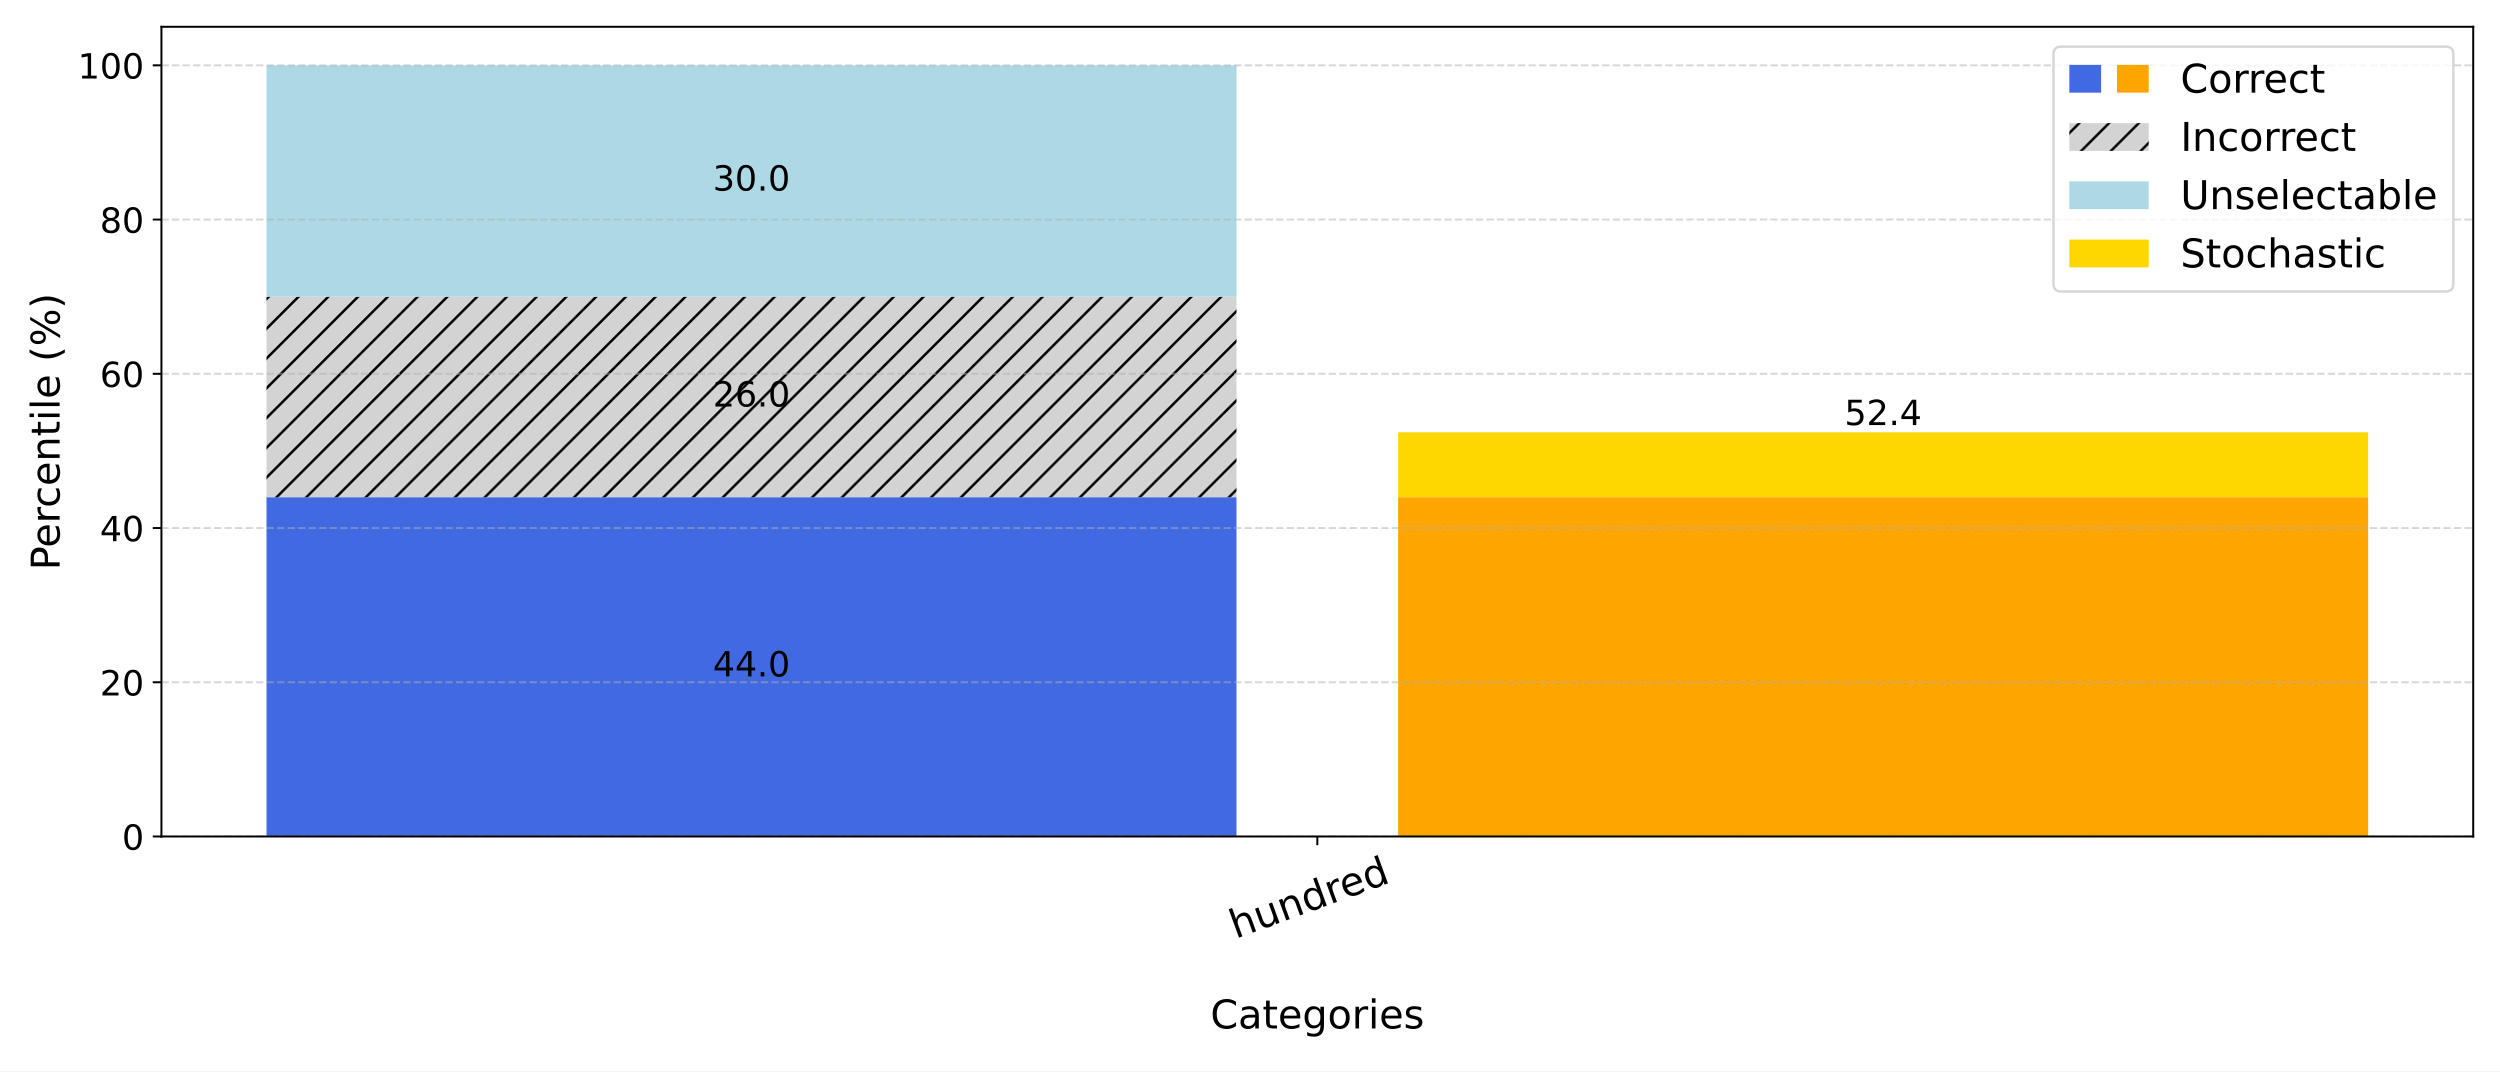
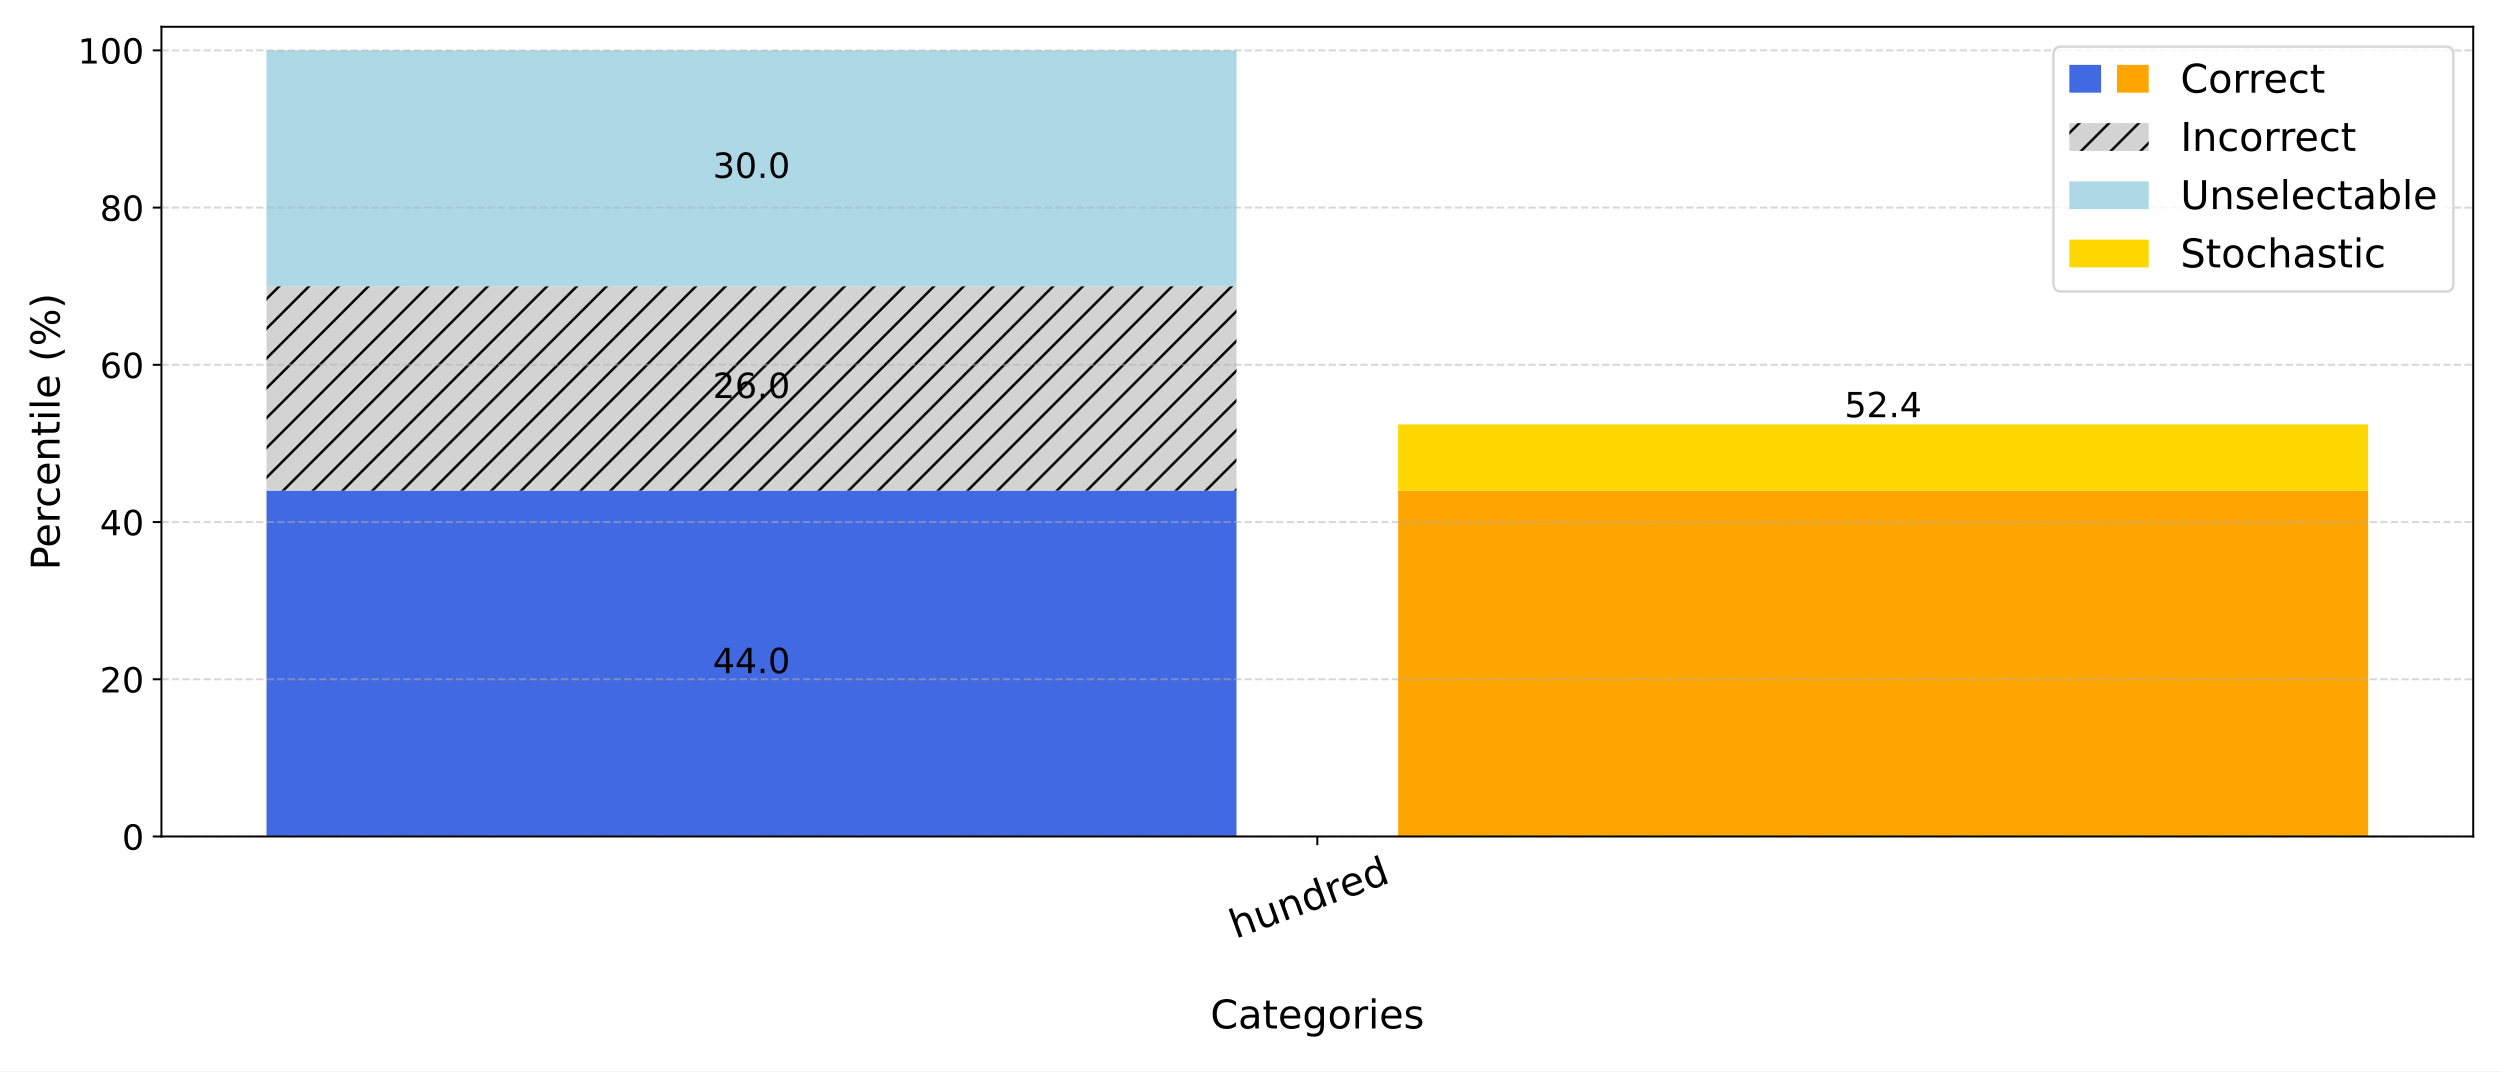
<svg xmlns="http://www.w3.org/2000/svg" xmlns:xlink="http://www.w3.org/1999/xlink" width="1008pt" height="432pt" viewBox="0 0 1008 432" version="1.1">
  <defs>
    <style type="text/css">*{stroke-linejoin: round; stroke-linecap: butt}</style>
  </defs>
  <g id="figure_1">
    <g id="patch_1">
      <path d="M 0 432  L 1008 432  L 1008 0  L 0 0  z " style="fill: #ffffff" />
    </g>
    <g id="axes_1">
      <g id="patch_2">
        <path d="M 65.09 337.272  L 997.2 337.272  L 997.2 10.8  L 65.09 10.8  z " style="fill: #ffffff" />
      </g>
      <g id="patch_3">
-         <path d="M 107.459 337.272  L 498.554 337.272  L 498.554 200.465  L 107.459 200.465  z " clip-path="url(#p42f9a51b74)" style="fill: #4169e1" />
+         <path d="M 107.459 337.272  L 498.554 337.272  L 498.554 197.808  L 107.459 197.808  z " clip-path="url(#pbe80ad0810)" style="fill: #4169e1" />
      </g>
      <g id="patch_4">
-         <path d="M 107.459 200.465  L 498.554 200.465  L 498.554 119.624  L 107.459 119.624  z " clip-path="url(#p42f9a51b74)" style="fill: url(#hd2a2ea95a7)" />
+         <path d="M 107.459 197.808  L 498.554 197.808  L 498.554 115.398  L 107.459 115.398  z " clip-path="url(#pbe80ad0810)" style="fill: url(#h409135b1dc)" />
      </g>
      <g id="patch_5">
-         <path d="M 107.459 119.624  L 498.554 119.624  L 498.554 26.346  L 107.459 26.346  z " clip-path="url(#p42f9a51b74)" style="fill: #add8e6" />
+         <path d="M 107.459 115.398  L 498.554 115.398  L 498.554 20.309  L 107.459 20.309  z " clip-path="url(#pbe80ad0810)" style="fill: #add8e6" />
      </g>
      <g id="patch_6">
-         <path d="M 563.736 337.272  L 954.831 337.272  L 954.831 200.465  L 563.736 200.465  z " clip-path="url(#p42f9a51b74)" style="fill: #ffa500" />
+         <path d="M 563.736 337.272  L 954.831 337.272  L 954.831 197.808  L 563.736 197.808  z " clip-path="url(#pbe80ad0810)" style="fill: #ffa500" />
      </g>
      <g id="patch_7">
-         <path d="M 563.736 200.465  L 954.831 200.465  L 954.831 174.295  L 563.736 174.295  z " clip-path="url(#p42f9a51b74)" style="fill: #ffd700" />
+         <path d="M 563.736 197.808  L 954.831 197.808  L 954.831 171.131  L 563.736 171.131  z " clip-path="url(#pbe80ad0810)" style="fill: #ffd700" />
      </g>
      <g id="matplotlib.axis_1">
        <g id="xtick_1">
          <g id="line2d_1">
            <defs>
-               <path id="m49580eecde" d="M 0 0  L 0 3.5  " style="stroke: #000000; stroke-width: 0.8" />
+               <path id="m9efe957ac5" d="M 0 0  L 0 3.5  " style="stroke: #000000; stroke-width: 0.8" />
            </defs>
            <g>
-               <use xlink:href="#m49580eecde" x="531.145" y="337.272" style="stroke: #000000; stroke-width: 0.8" />
+               <use xlink:href="#m9efe957ac5" x="531.145" y="337.272" style="stroke: #000000; stroke-width: 0.8" />
            </g>
          </g>
          <g id="text_1">
            <text style="font-size: 16px; font-family: 'DejaVu Sans', 'Bitstream Vera Sans', 'Computer Modern Sans Serif', 'Lucida Grande', 'Verdana', 'Geneva', 'Lucid', 'Arial', 'Helvetica', 'Avant Garde', sans-serif" transform="translate(498.2066 378.5428) rotate(-20)">hundred</text>
            <text style="font-size: 16px; font-family: 'DejaVu Sans', 'Bitstream Vera Sans', 'Computer Modern Sans Serif', 'Lucida Grande', 'Verdana', 'Geneva', 'Lucid', 'Arial', 'Helvetica', 'Avant Garde', sans-serif" transform="translate(535.7189 383.9557) rotate(-20)" />
          </g>
        </g>
        <g id="text_2">
          <text style="font-size: 16px; font-family: 'DejaVu Sans', 'Bitstream Vera Sans', 'Computer Modern Sans Serif', 'Lucida Grande', 'Verdana', 'Geneva', 'Lucid', 'Arial', 'Helvetica', 'Avant Garde', sans-serif; text-anchor: middle" x="531.145" y="414.663" transform="rotate(-0 531.145 414.6631)">Categories</text>
        </g>
      </g>
      <g id="matplotlib.axis_2">
        <g id="ytick_1">
          <g id="line2d_2">
-             <path d="M 65.09 337.272  L 997.2 337.272  " clip-path="url(#p42f9a51b74)" style="fill: none; stroke-dasharray: 2.96,1.28; stroke-dashoffset: 0; stroke: #b0b0b0; stroke-opacity: 0.5; stroke-width: 0.8" />
+             <path d="M 65.09 337.272  L 997.2 337.272  " clip-path="url(#pbe80ad0810)" style="fill: none; stroke-dasharray: 2.96,1.28; stroke-dashoffset: 0; stroke: #b0b0b0; stroke-opacity: 0.5; stroke-width: 0.8" />
          </g>
          <g id="line2d_3">
            <defs>
-               <path id="madce10771e" d="M 0 0  L -3.5 0  " style="stroke: #000000; stroke-width: 0.8" />
+               <path id="mbd7c0ff920" d="M 0 0  L -3.5 0  " style="stroke: #000000; stroke-width: 0.8" />
            </defs>
            <g>
-               <use xlink:href="#madce10771e" x="65.09" y="337.272" style="stroke: #000000; stroke-width: 0.8" />
+               <use xlink:href="#mbd7c0ff920" x="65.09" y="337.272" style="stroke: #000000; stroke-width: 0.8" />
            </g>
          </g>
          <g id="text_3">
            <text style="font-size: 14px; font-family: 'DejaVu Sans', 'Bitstream Vera Sans', 'Computer Modern Sans Serif', 'Lucida Grande', 'Verdana', 'Geneva', 'Lucid', 'Arial', 'Helvetica', 'Avant Garde', sans-serif; text-anchor: end" x="58.09" y="342.591" transform="rotate(-0 58.09 342.5913)">0</text>
          </g>
        </g>
        <g id="ytick_2">
          <g id="line2d_4">
-             <path d="M 65.09 275.087  L 997.2 275.087  " clip-path="url(#p42f9a51b74)" style="fill: none; stroke-dasharray: 2.96,1.28; stroke-dashoffset: 0; stroke: #b0b0b0; stroke-opacity: 0.5; stroke-width: 0.8" />
+             <path d="M 65.09 273.88  L 997.2 273.88  " clip-path="url(#pbe80ad0810)" style="fill: none; stroke-dasharray: 2.96,1.28; stroke-dashoffset: 0; stroke: #b0b0b0; stroke-opacity: 0.5; stroke-width: 0.8" />
          </g>
          <g id="line2d_5">
            <g>
-               <use xlink:href="#madce10771e" x="65.09" y="275.087" style="stroke: #000000; stroke-width: 0.8" />
+               <use xlink:href="#mbd7c0ff920" x="65.09" y="273.88" style="stroke: #000000; stroke-width: 0.8" />
            </g>
          </g>
          <g id="text_4">
-             <text style="font-size: 14px; font-family: 'DejaVu Sans', 'Bitstream Vera Sans', 'Computer Modern Sans Serif', 'Lucida Grande', 'Verdana', 'Geneva', 'Lucid', 'Arial', 'Helvetica', 'Avant Garde', sans-serif; text-anchor: end" x="58.09" y="280.406" transform="rotate(-0 58.09 280.4061)">20</text>
+             <text style="font-size: 14px; font-family: 'DejaVu Sans', 'Bitstream Vera Sans', 'Computer Modern Sans Serif', 'Lucida Grande', 'Verdana', 'Geneva', 'Lucid', 'Arial', 'Helvetica', 'Avant Garde', sans-serif; text-anchor: end" x="58.09" y="279.199" transform="rotate(-0 58.09 279.1986)">20</text>
          </g>
        </g>
        <g id="ytick_3">
          <g id="line2d_6">
-             <path d="M 65.09 212.902  L 997.2 212.902  " clip-path="url(#p42f9a51b74)" style="fill: none; stroke-dasharray: 2.96,1.28; stroke-dashoffset: 0; stroke: #b0b0b0; stroke-opacity: 0.5; stroke-width: 0.8" />
+             <path d="M 65.09 210.487  L 997.2 210.487  " clip-path="url(#pbe80ad0810)" style="fill: none; stroke-dasharray: 2.96,1.28; stroke-dashoffset: 0; stroke: #b0b0b0; stroke-opacity: 0.5; stroke-width: 0.8" />
          </g>
          <g id="line2d_7">
            <g>
-               <use xlink:href="#madce10771e" x="65.09" y="212.902" style="stroke: #000000; stroke-width: 0.8" />
+               <use xlink:href="#mbd7c0ff920" x="65.09" y="210.487" style="stroke: #000000; stroke-width: 0.8" />
            </g>
          </g>
          <g id="text_5">
-             <text style="font-size: 14px; font-family: 'DejaVu Sans', 'Bitstream Vera Sans', 'Computer Modern Sans Serif', 'Lucida Grande', 'Verdana', 'Geneva', 'Lucid', 'Arial', 'Helvetica', 'Avant Garde', sans-serif; text-anchor: end" x="58.09" y="218.221" transform="rotate(-0 58.09 218.2209)">40</text>
+             <text style="font-size: 14px; font-family: 'DejaVu Sans', 'Bitstream Vera Sans', 'Computer Modern Sans Serif', 'Lucida Grande', 'Verdana', 'Geneva', 'Lucid', 'Arial', 'Helvetica', 'Avant Garde', sans-serif; text-anchor: end" x="58.09" y="215.806" transform="rotate(-0 58.09 215.8059)">40</text>
          </g>
        </g>
        <g id="ytick_4">
          <g id="line2d_8">
-             <path d="M 65.09 150.717  L 997.2 150.717  " clip-path="url(#p42f9a51b74)" style="fill: none; stroke-dasharray: 2.96,1.28; stroke-dashoffset: 0; stroke: #b0b0b0; stroke-opacity: 0.5; stroke-width: 0.8" />
+             <path d="M 65.09 147.094  L 997.2 147.094  " clip-path="url(#pbe80ad0810)" style="fill: none; stroke-dasharray: 2.96,1.28; stroke-dashoffset: 0; stroke: #b0b0b0; stroke-opacity: 0.5; stroke-width: 0.8" />
          </g>
          <g id="line2d_9">
            <g>
-               <use xlink:href="#madce10771e" x="65.09" y="150.717" style="stroke: #000000; stroke-width: 0.8" />
+               <use xlink:href="#mbd7c0ff920" x="65.09" y="147.094" style="stroke: #000000; stroke-width: 0.8" />
            </g>
          </g>
          <g id="text_6">
-             <text style="font-size: 14px; font-family: 'DejaVu Sans', 'Bitstream Vera Sans', 'Computer Modern Sans Serif', 'Lucida Grande', 'Verdana', 'Geneva', 'Lucid', 'Arial', 'Helvetica', 'Avant Garde', sans-serif; text-anchor: end" x="58.09" y="156.036" transform="rotate(-0 58.09 156.0356)">60</text>
+             <text style="font-size: 14px; font-family: 'DejaVu Sans', 'Bitstream Vera Sans', 'Computer Modern Sans Serif', 'Lucida Grande', 'Verdana', 'Geneva', 'Lucid', 'Arial', 'Helvetica', 'Avant Garde', sans-serif; text-anchor: end" x="58.09" y="152.413" transform="rotate(-0 58.09 152.4132)">60</text>
          </g>
        </g>
        <g id="ytick_5">
          <g id="line2d_10">
-             <path d="M 65.09 88.532  L 997.2 88.532  " clip-path="url(#p42f9a51b74)" style="fill: none; stroke-dasharray: 2.96,1.28; stroke-dashoffset: 0; stroke: #b0b0b0; stroke-opacity: 0.5; stroke-width: 0.8" />
+             <path d="M 65.09 83.702  L 997.2 83.702  " clip-path="url(#pbe80ad0810)" style="fill: none; stroke-dasharray: 2.96,1.28; stroke-dashoffset: 0; stroke: #b0b0b0; stroke-opacity: 0.5; stroke-width: 0.8" />
          </g>
          <g id="line2d_11">
            <g>
-               <use xlink:href="#madce10771e" x="65.09" y="88.532" style="stroke: #000000; stroke-width: 0.8" />
+               <use xlink:href="#mbd7c0ff920" x="65.09" y="83.702" style="stroke: #000000; stroke-width: 0.8" />
            </g>
          </g>
          <g id="text_7">
-             <text style="font-size: 14px; font-family: 'DejaVu Sans', 'Bitstream Vera Sans', 'Computer Modern Sans Serif', 'Lucida Grande', 'Verdana', 'Geneva', 'Lucid', 'Arial', 'Helvetica', 'Avant Garde', sans-serif; text-anchor: end" x="58.09" y="93.85" transform="rotate(-0 58.09 93.85042)">80</text>
+             <text style="font-size: 14px; font-family: 'DejaVu Sans', 'Bitstream Vera Sans', 'Computer Modern Sans Serif', 'Lucida Grande', 'Verdana', 'Geneva', 'Lucid', 'Arial', 'Helvetica', 'Avant Garde', sans-serif; text-anchor: end" x="58.09" y="89.021" transform="rotate(-0 58.09 89.0205)">80</text>
          </g>
        </g>
        <g id="ytick_6">
          <g id="line2d_12">
-             <path d="M 65.09 26.346  L 997.2 26.346  " clip-path="url(#p42f9a51b74)" style="fill: none; stroke-dasharray: 2.96,1.28; stroke-dashoffset: 0; stroke: #b0b0b0; stroke-opacity: 0.5; stroke-width: 0.8" />
+             <path d="M 65.09 20.309  L 997.2 20.309  " clip-path="url(#pbe80ad0810)" style="fill: none; stroke-dasharray: 2.96,1.28; stroke-dashoffset: 0; stroke: #b0b0b0; stroke-opacity: 0.5; stroke-width: 0.8" />
          </g>
          <g id="line2d_13">
            <g>
-               <use xlink:href="#madce10771e" x="65.09" y="26.346" style="stroke: #000000; stroke-width: 0.8" />
+               <use xlink:href="#mbd7c0ff920" x="65.09" y="20.309" style="stroke: #000000; stroke-width: 0.8" />
            </g>
          </g>
          <g id="text_8">
-             <text style="font-size: 14px; font-family: 'DejaVu Sans', 'Bitstream Vera Sans', 'Computer Modern Sans Serif', 'Lucida Grande', 'Verdana', 'Geneva', 'Lucid', 'Arial', 'Helvetica', 'Avant Garde', sans-serif; text-anchor: end" x="58.09" y="31.665" transform="rotate(-0 58.09 31.66521)">100</text>
+             <text style="font-size: 14px; font-family: 'DejaVu Sans', 'Bitstream Vera Sans', 'Computer Modern Sans Serif', 'Lucida Grande', 'Verdana', 'Geneva', 'Lucid', 'Arial', 'Helvetica', 'Avant Garde', sans-serif; text-anchor: end" x="58.09" y="25.628" transform="rotate(-0 58.09 25.62781)">100</text>
          </g>
        </g>
        <g id="text_9">
          <text style="font-size: 16px; font-family: 'DejaVu Sans', 'Bitstream Vera Sans', 'Computer Modern Sans Serif', 'Lucida Grande', 'Verdana', 'Geneva', 'Lucid', 'Arial', 'Helvetica', 'Avant Garde', sans-serif; text-anchor: middle" x="24.04" y="174.036" transform="rotate(-90 24.04 174.0362)">Percentile (%)</text>
        </g>
      </g>
      <g id="patch_8">
        <path d="M 65.09 337.272  L 65.09 10.8  " style="fill: none; stroke: #000000; stroke-width: 0.8; stroke-linejoin: miter; stroke-linecap: square" />
      </g>
      <g id="patch_9">
        <path d="M 997.2 337.272  L 997.2 10.8  " style="fill: none; stroke: #000000; stroke-width: 0.8; stroke-linejoin: miter; stroke-linecap: square" />
      </g>
      <g id="patch_10">
        <path d="M 65.09 337.272  L 997.2 337.272  " style="fill: none; stroke: #000000; stroke-width: 0.8; stroke-linejoin: miter; stroke-linecap: square" />
      </g>
      <g id="patch_11">
        <path d="M 65.09 10.8  L 997.2 10.8  " style="fill: none; stroke: #000000; stroke-width: 0.8; stroke-linejoin: miter; stroke-linecap: square" />
      </g>
      <g id="text_10">
-         <text style="font-size: 14px; font-family: 'DejaVu Sans', 'Bitstream Vera Sans', 'Computer Modern Sans Serif', 'Lucida Grande', 'Verdana', 'Geneva', 'Lucid', 'Arial', 'Helvetica', 'Avant Garde', sans-serif; text-anchor: middle" x="303.006" y="272.732" transform="rotate(-0 303.0062 272.7318)">44.0</text>
+         <text style="font-size: 14px; font-family: 'DejaVu Sans', 'Bitstream Vera Sans', 'Computer Modern Sans Serif', 'Lucida Grande', 'Verdana', 'Geneva', 'Lucid', 'Arial', 'Helvetica', 'Avant Garde', sans-serif; text-anchor: middle" x="303.006" y="271.404" transform="rotate(-0 303.0062 271.4035)">44.0</text>
      </g>
      <g id="text_11">
-         <text style="font-size: 14px; font-family: 'DejaVu Sans', 'Bitstream Vera Sans', 'Computer Modern Sans Serif', 'Lucida Grande', 'Verdana', 'Geneva', 'Lucid', 'Arial', 'Helvetica', 'Avant Garde', sans-serif; text-anchor: middle" x="303.006" y="163.908" transform="rotate(-0 303.0062 163.9076)">26.0</text>
+         <text style="font-size: 14px; font-family: 'DejaVu Sans', 'Bitstream Vera Sans', 'Computer Modern Sans Serif', 'Lucida Grande', 'Verdana', 'Geneva', 'Lucid', 'Arial', 'Helvetica', 'Avant Garde', sans-serif; text-anchor: middle" x="303.006" y="160.466" transform="rotate(-0 303.0062 160.4663)">26.0</text>
      </g>
      <g id="text_12">
-         <text style="font-size: 14px; font-family: 'DejaVu Sans', 'Bitstream Vera Sans', 'Computer Modern Sans Serif', 'Lucida Grande', 'Verdana', 'Geneva', 'Lucid', 'Arial', 'Helvetica', 'Avant Garde', sans-serif; text-anchor: middle" x="303.006" y="76.848" transform="rotate(-0 303.0062 76.84834)">30.0</text>
+         <text style="font-size: 14px; font-family: 'DejaVu Sans', 'Bitstream Vera Sans', 'Computer Modern Sans Serif', 'Lucida Grande', 'Verdana', 'Geneva', 'Lucid', 'Arial', 'Helvetica', 'Avant Garde', sans-serif; text-anchor: middle" x="303.006" y="71.717" transform="rotate(-0 303.0062 71.71655)">30.0</text>
      </g>
      <g id="text_13">
-         <text style="font-size: 14px; font-family: 'DejaVu Sans', 'Bitstream Vera Sans', 'Computer Modern Sans Serif', 'Lucida Grande', 'Verdana', 'Geneva', 'Lucid', 'Arial', 'Helvetica', 'Avant Garde', sans-serif; text-anchor: middle" x="759.284" y="171.384" transform="rotate(-0 759.2838 171.3837)">52.4</text>
+         <text style="font-size: 14px; font-family: 'DejaVu Sans', 'Bitstream Vera Sans', 'Computer Modern Sans Serif', 'Lucida Grande', 'Verdana', 'Geneva', 'Lucid', 'Arial', 'Helvetica', 'Avant Garde', sans-serif; text-anchor: middle" x="759.284" y="168.219" transform="rotate(-0 759.2838 168.2191)">52.4</text>
      </g>
      <g id="legend_1">
        <g id="patch_12">
          <path d="M 831.158 117.54  L 986 117.54  Q 989.2 117.54 989.2 114.34  L 989.2 22  Q 989.2 18.8 986 18.8  L 831.158 18.8  Q 827.957 18.8 827.957 22  L 827.957 114.34  Q 827.957 117.54 831.158 117.54  z " style="fill: #ffffff; opacity: 0.8; stroke: #cccccc; stroke-linejoin: miter" />
        </g>
        <g id="patch_13">
          <path d="M 834.357 37.358  L 847.158 37.358  L 847.158 26.157  L 834.357 26.157  z " style="fill: #4169e1" />
        </g>
        <g id="patch_14">
          <path d="M 853.558 37.358  L 866.357 37.358  L 866.357 26.157  L 853.558 26.157  z " style="fill: #ffa500" />
        </g>
        <g id="text_14">
          <text style="font-size: 16px; font-family: 'DejaVu Sans', 'Bitstream Vera Sans', 'Computer Modern Sans Serif', 'Lucida Grande', 'Verdana', 'Geneva', 'Lucid', 'Arial', 'Helvetica', 'Avant Garde', sans-serif; text-anchor: start" x="879.158" y="37.358" transform="rotate(-0 879.1575 37.3575)">Correct</text>
        </g>
        <g id="patch_15">
-           <path d="M 834.357 60.843  L 866.357 60.843  L 866.357 49.642  L 834.357 49.642  z " style="fill: url(#hd2a2ea95a7)" />
+           <path d="M 834.357 60.843  L 866.357 60.843  L 866.357 49.642  L 834.357 49.642  z " style="fill: url(#h409135b1dc)" />
        </g>
        <g id="text_15">
          <text style="font-size: 16px; font-family: 'DejaVu Sans', 'Bitstream Vera Sans', 'Computer Modern Sans Serif', 'Lucida Grande', 'Verdana', 'Geneva', 'Lucid', 'Arial', 'Helvetica', 'Avant Garde', sans-serif; text-anchor: start" x="879.158" y="60.843" transform="rotate(-0 879.1575 60.8425)">Incorrect</text>
        </g>
        <g id="patch_16">
          <path d="M 834.357 84.328  L 866.357 84.328  L 866.357 73.127  L 834.357 73.127  z " style="fill: #add8e6" />
        </g>
        <g id="text_16">
          <text style="font-size: 16px; font-family: 'DejaVu Sans', 'Bitstream Vera Sans', 'Computer Modern Sans Serif', 'Lucida Grande', 'Verdana', 'Geneva', 'Lucid', 'Arial', 'Helvetica', 'Avant Garde', sans-serif; text-anchor: start" x="879.158" y="84.328" transform="rotate(-0 879.1575 84.3275)">Unselectable</text>
        </g>
        <g id="patch_17">
          <path d="M 834.357 107.812  L 866.357 107.812  L 866.357 96.612  L 834.357 96.612  z " style="fill: #ffd700" />
        </g>
        <g id="text_17">
          <text style="font-size: 16px; font-family: 'DejaVu Sans', 'Bitstream Vera Sans', 'Computer Modern Sans Serif', 'Lucida Grande', 'Verdana', 'Geneva', 'Lucid', 'Arial', 'Helvetica', 'Avant Garde', sans-serif; text-anchor: start" x="879.158" y="107.812" transform="rotate(-0 879.1575 107.8125)">Stochastic</text>
        </g>
      </g>
    </g>
  </g>
  <defs>
-     <clipPath id="p42f9a51b74">
+     <clipPath id="pbe80ad0810">
      <rect x="65.09" y="10.8" width="932.11" height="326.472" />
    </clipPath>
  </defs>
  <defs>
-     <pattern id="hd2a2ea95a7" patternUnits="userSpaceOnUse" x="0" y="0" width="72" height="72">
+     <pattern id="h409135b1dc" patternUnits="userSpaceOnUse" x="0" y="0" width="72" height="72">
      <rect x="0" y="0" width="73" height="73" fill="#d3d3d3" />
      <path d="M -36 36  L 36 -36  M -30 42  L 42 -30  M -24 48  L 48 -24  M -18 54  L 54 -18  M -12 60  L 60 -12  M -6 66  L 66 -6  M 0 72  L 72 0  M 6 78  L 78 6  M 12 84  L 84 12  M 18 90  L 90 18  M 24 96  L 96 24  M 30 102  L 102 30  M 36 108  L 108 36  " style="fill: #000000; stroke: #000000; stroke-width: 1.0; stroke-linecap: butt; stroke-linejoin: miter" />
    </pattern>
  </defs>
</svg>
